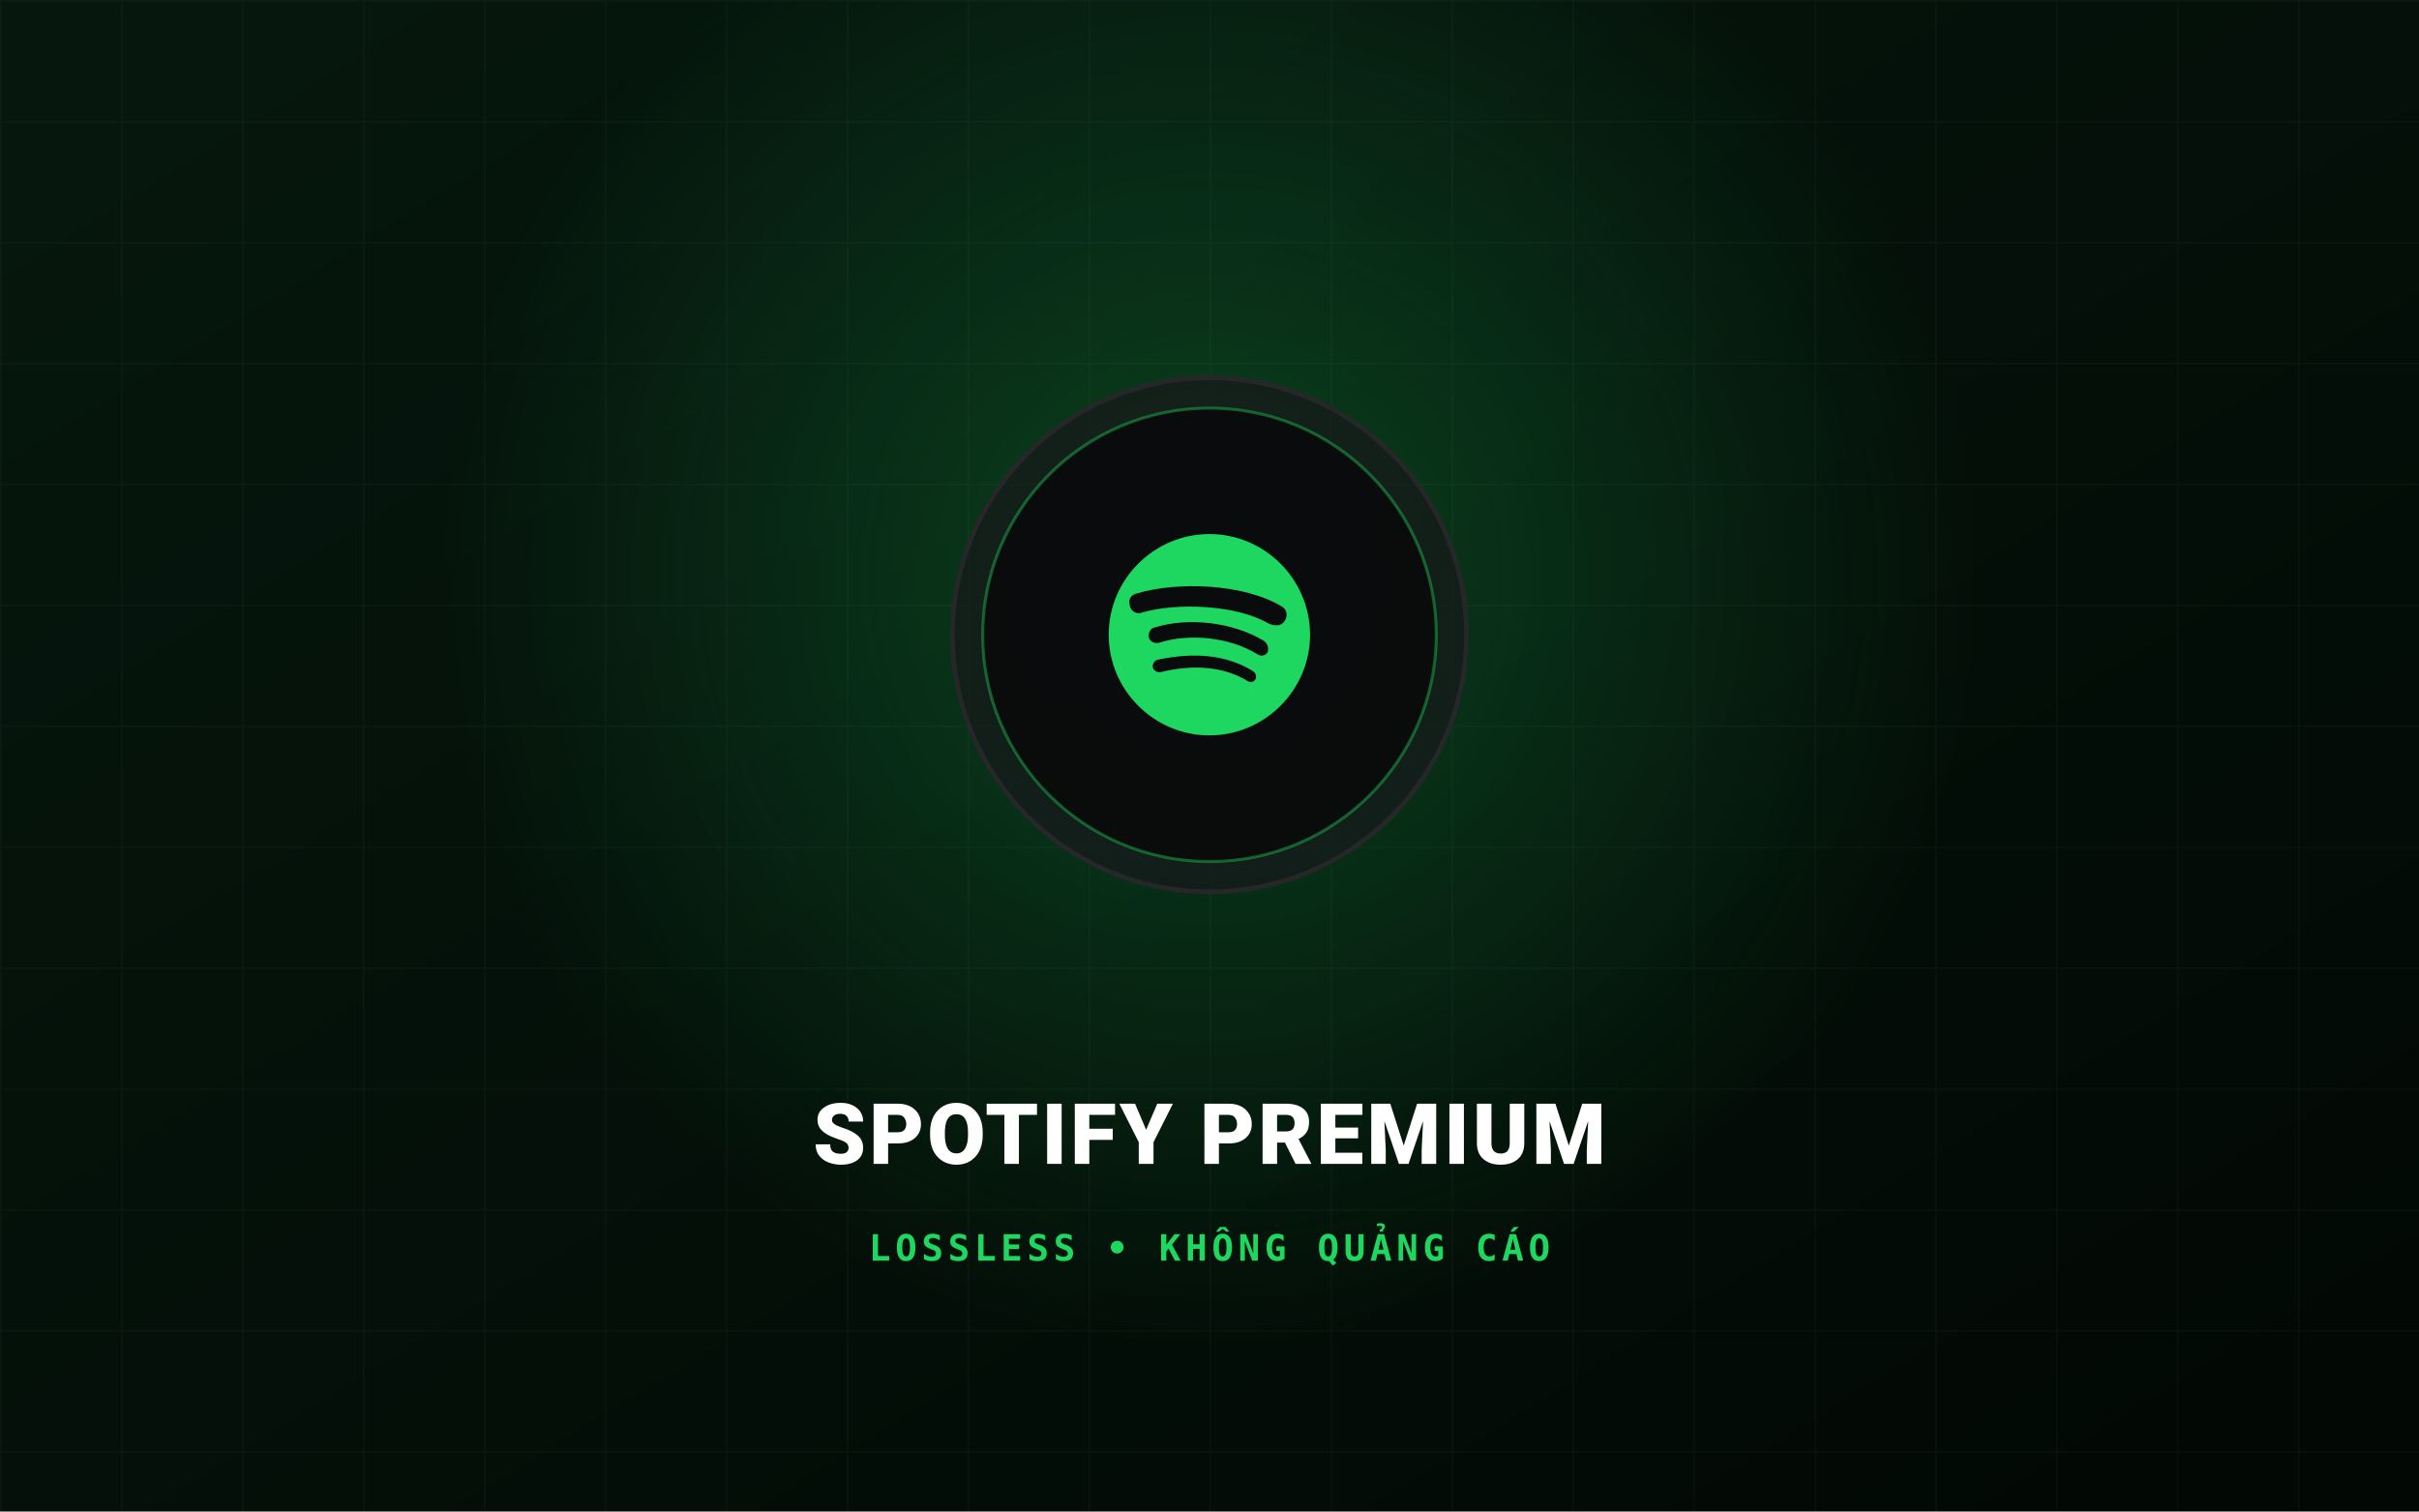
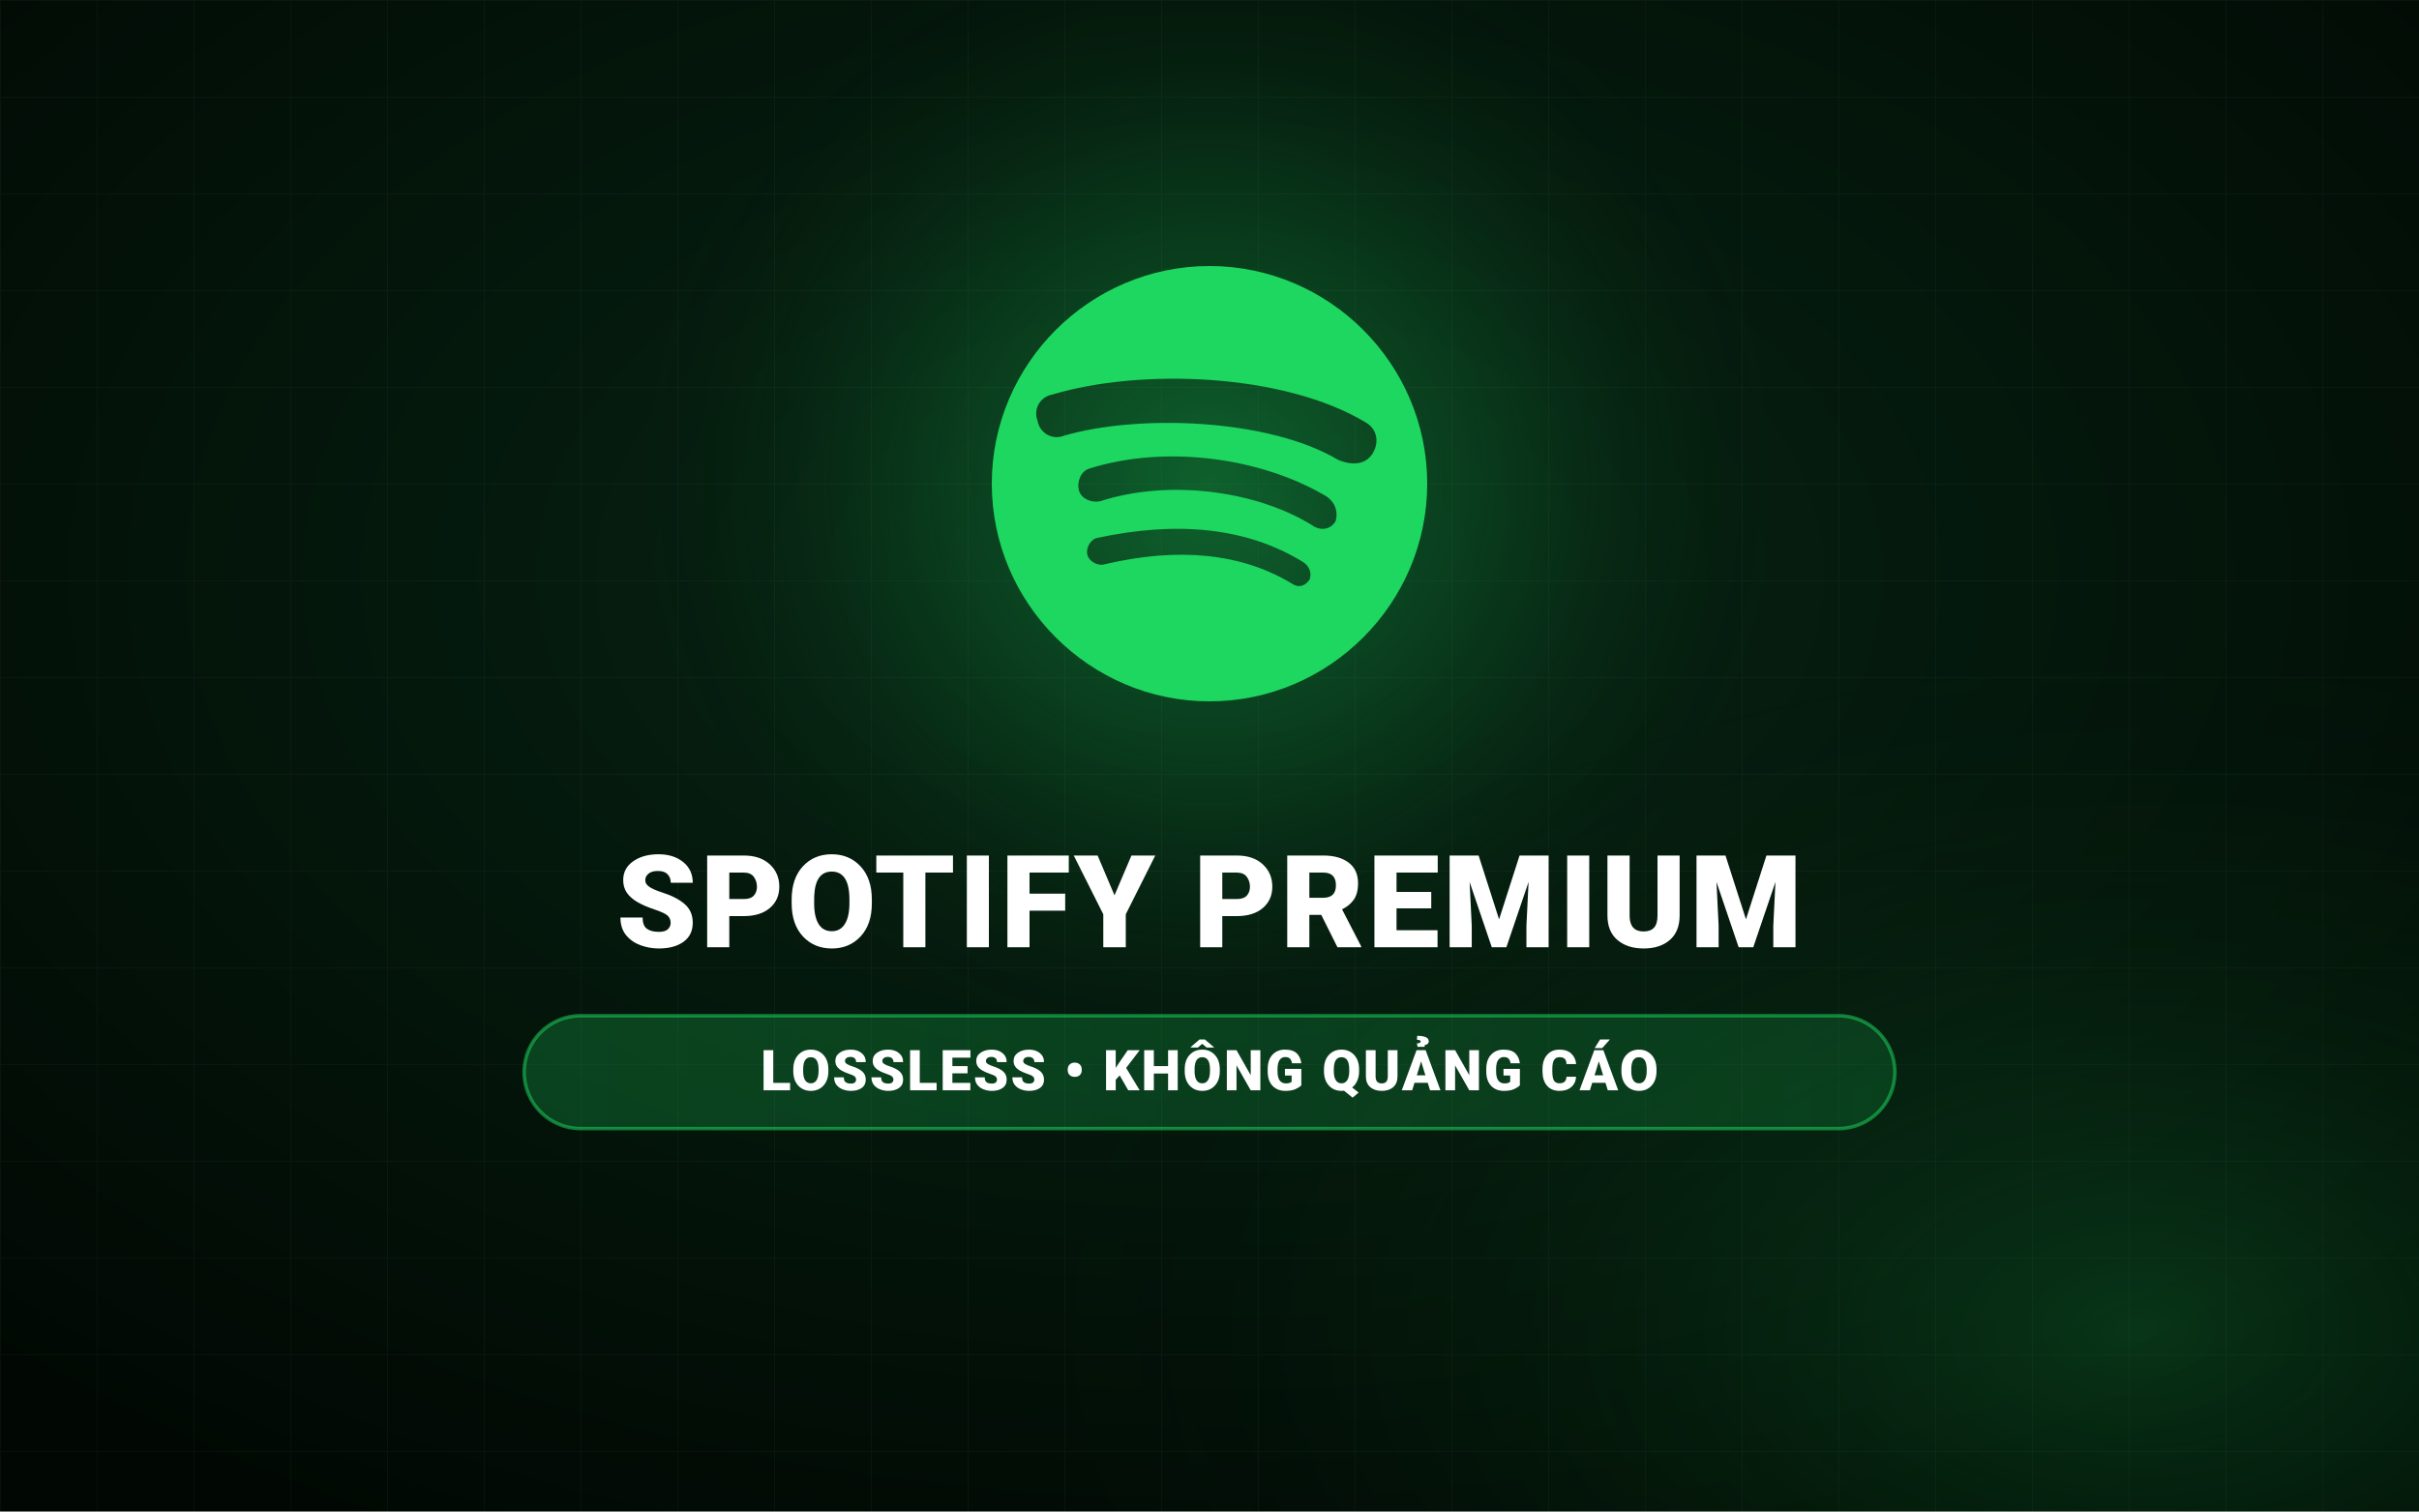
- <svg xmlns="http://www.w3.org/2000/svg" viewBox="0 0 800 500" width="800" height="500">
+ <svg xmlns="http://www.w3.org/2000/svg" viewBox="0 0 1200 750" width="1200" height="750">
  <defs>
-     <linearGradient id="bg" x1="0%" y1="0%" x2="100%" y2="100%">
-       <stop offset="0%" stop-color="#06180e" />
-       <stop offset="100%" stop-color="#020804" />
+     <radialGradient id="b_spot_bg" cx="50%" cy="38%" r="72%">
+       <stop offset="0%" stop-color="#072614" />
+       <stop offset="100%" stop-color="#010803" />
+     </radialGradient>
+     <radialGradient id="b_spot_halo" cx="50%" cy="50%" r="50%">
+       <stop offset="0%" stop-color="#1ed760" stop-opacity="0.34" />
+       <stop offset="55%" stop-color="#1ed760" stop-opacity="0.10" />
+       <stop offset="100%" stop-color="#010803" stop-opacity="0" />
+     </radialGradient>
+     <radialGradient id="b_spot_corner" cx="88%" cy="88%" r="48%">
+       <stop offset="0%" stop-color="#1ed760" stop-opacity="0.20" />
+       <stop offset="100%" stop-color="#010803" stop-opacity="0" />
+     </radialGradient>
+     <pattern id="b_spot_grid" width="48" height="48" patternUnits="userSpaceOnUse">
+       <path d="M 48 0 L 0 0 0 48" fill="none" stroke="#ffffff" stroke-width="1" stroke-opacity="0.032" />
+     </pattern>
+     <linearGradient id="b_spot_pillGrad" x1="0%" y1="0%" x2="100%" y2="0%">
+       <stop offset="0%" stop-color="#1ed760" stop-opacity="0.24" />
+       <stop offset="100%" stop-color="#1ed760" stop-opacity="0.16" />
    </linearGradient>
-     <radialGradient id="glow" cx="50%" cy="45%" r="45%">
-       <stop offset="0%" stop-color="#1ed760" stop-opacity="0.25" />
-       <stop offset="100%" stop-color="#1ed760" stop-opacity="0" />
-     </radialGradient>
-     <pattern id="grid" width="40" height="40" patternUnits="userSpaceOnUse">
-       <path d="M 40 0 L 0 0 0 40" fill="none" stroke="#ffffff" stroke-width="1" stroke-opacity="0.03" />
-     </pattern>
  </defs>
-   <rect width="800" height="500" fill="url(#bg)" />
-   <rect width="800" height="500" fill="url(#grid)" />
-   <circle cx="400" cy="220" r="280" fill="url(#glow)" />
-   <g transform="translate(400, 210)">
-     <circle cx="0" cy="0" r="85" fill="#18181b" fill-opacity="0.7" stroke="#27272a" stroke-width="1.5" />
-     <circle cx="0" cy="0" r="75" fill="#09090b" fill-opacity="0.9" stroke="#1ed760" stroke-width="1" stroke-opacity="0.4" />
-     <g transform="translate(-40, -40) scale(3.33)">
+   <rect width="1200" height="750" fill="url(#b_spot_bg)" />
+   <rect width="1200" height="750" fill="url(#b_spot_grid)" />
+   <rect width="1200" height="750" fill="url(#b_spot_corner)" />
+   <circle cx="600" cy="240" r="295" fill="url(#b_spot_halo)" />
+   <g transform="translate(600, 240)">
+     <g transform="translate(-129.6, -129.6) scale(10.8)">
      <path d="M12 2C6.5 2 2 6.5 2 12s4.5 10 10 10 10-4.5 10-10S17.5 2 12 2zm4.6 14.4c-.2.3-.5.4-.8.2-2.3-1.4-5.2-1.7-8.6-.9-.3.1-.7-.1-.8-.4-.1-.3.1-.7.4-.8 3.7-.8 6.9-.5 9.5 1.1.3.2.4.5.3.8zm1.2-2.7c-.2.4-.7.5-1.1.2-2.6-1.6-6.6-2.1-9.7-1.1-.4.1-.9-.1-1-.5-.1-.4.1-.9.5-1 3.5-1.1 7.9-.5 10.9 1.3.4.3.5.7.4 1.1zm.1-2.8C14.7 9 8.7 8.8 5.3 9.8c-.5.2-1.1-.1-1.2-.7-.2-.5.1-1.1.7-1.2 4-1.2 10.6-1 14.4 1.3.5.3.6.9.3 1.4-.3.5-.9.6-1.6.3z" fill="#1ed760" />
    </g>
  </g>
-   <g transform="translate(400, 385)" text-anchor="middle">
-     <text font-family="-apple-system, BlinkMacSystemFont, 'Segoe UI', Roboto, sans-serif" font-size="28" font-weight="800" fill="#ffffff" letter-spacing="1">SPOTIFY PREMIUM</text>
-     <g transform="translate(0, 32)">
-       <text font-family="'JetBrains Mono', monospace, sans-serif" font-size="12" font-weight="600" fill="#1ed760" letter-spacing="1.5">LOSSLESS • KHÔNG QUẢNG CÁO</text>
+   <g transform="translate(600, 470)" text-anchor="middle">
+     <text x="0" y="0" fill="#ffffff" font-family="-apple-system, BlinkMacSystemFont, 'Segoe UI', Roboto, sans-serif" font-size="64" font-weight="900" letter-spacing="1.5">SPOTIFY PREMIUM</text>
+     <g transform="translate(0, 62)">
+       <rect x="-340" y="-28" width="680" height="56" rx="28" fill="url(#b_spot_pillGrad)" stroke="#1ed760" stroke-opacity="0.52" stroke-width="1.75" />
+       <text x="0" y="9" fill="#ffffff" font-family="-apple-system, BlinkMacSystemFont, 'Segoe UI', Roboto, sans-serif" font-size="28" font-weight="800" letter-spacing="1">LOSSLESS • KHÔNG QUẢNG CÁO</text>
    </g>
  </g>
</svg>
